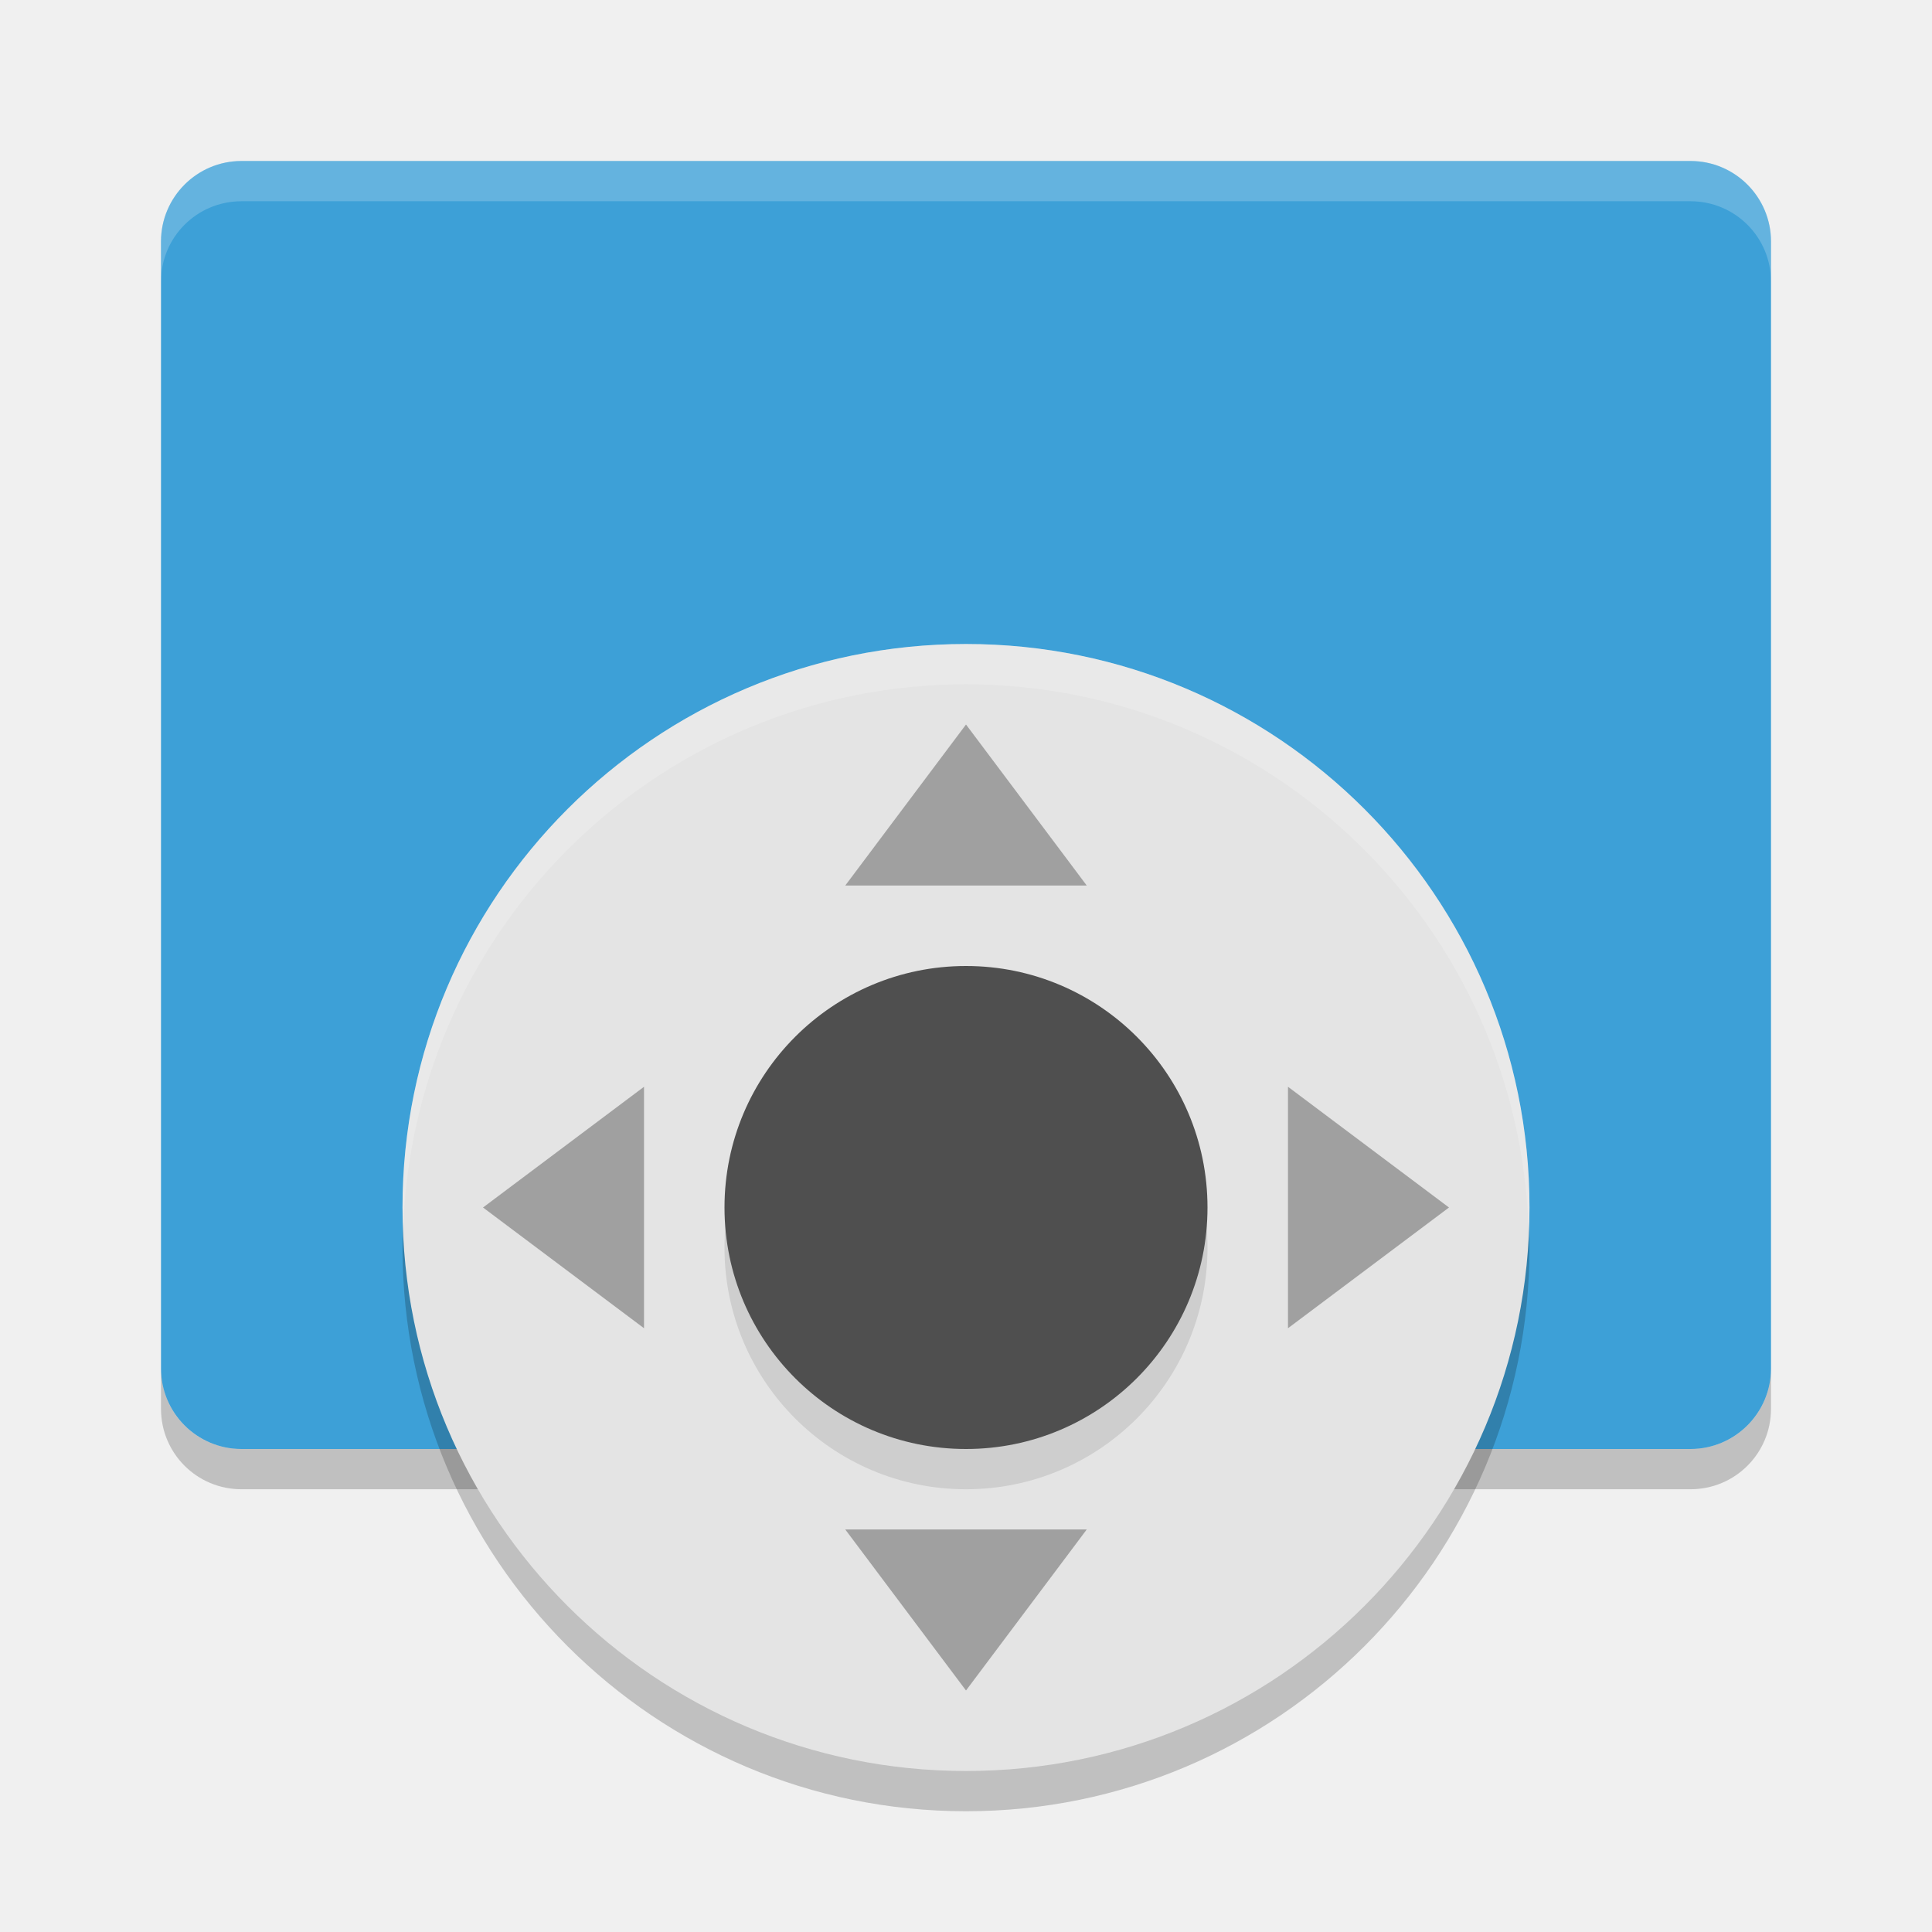
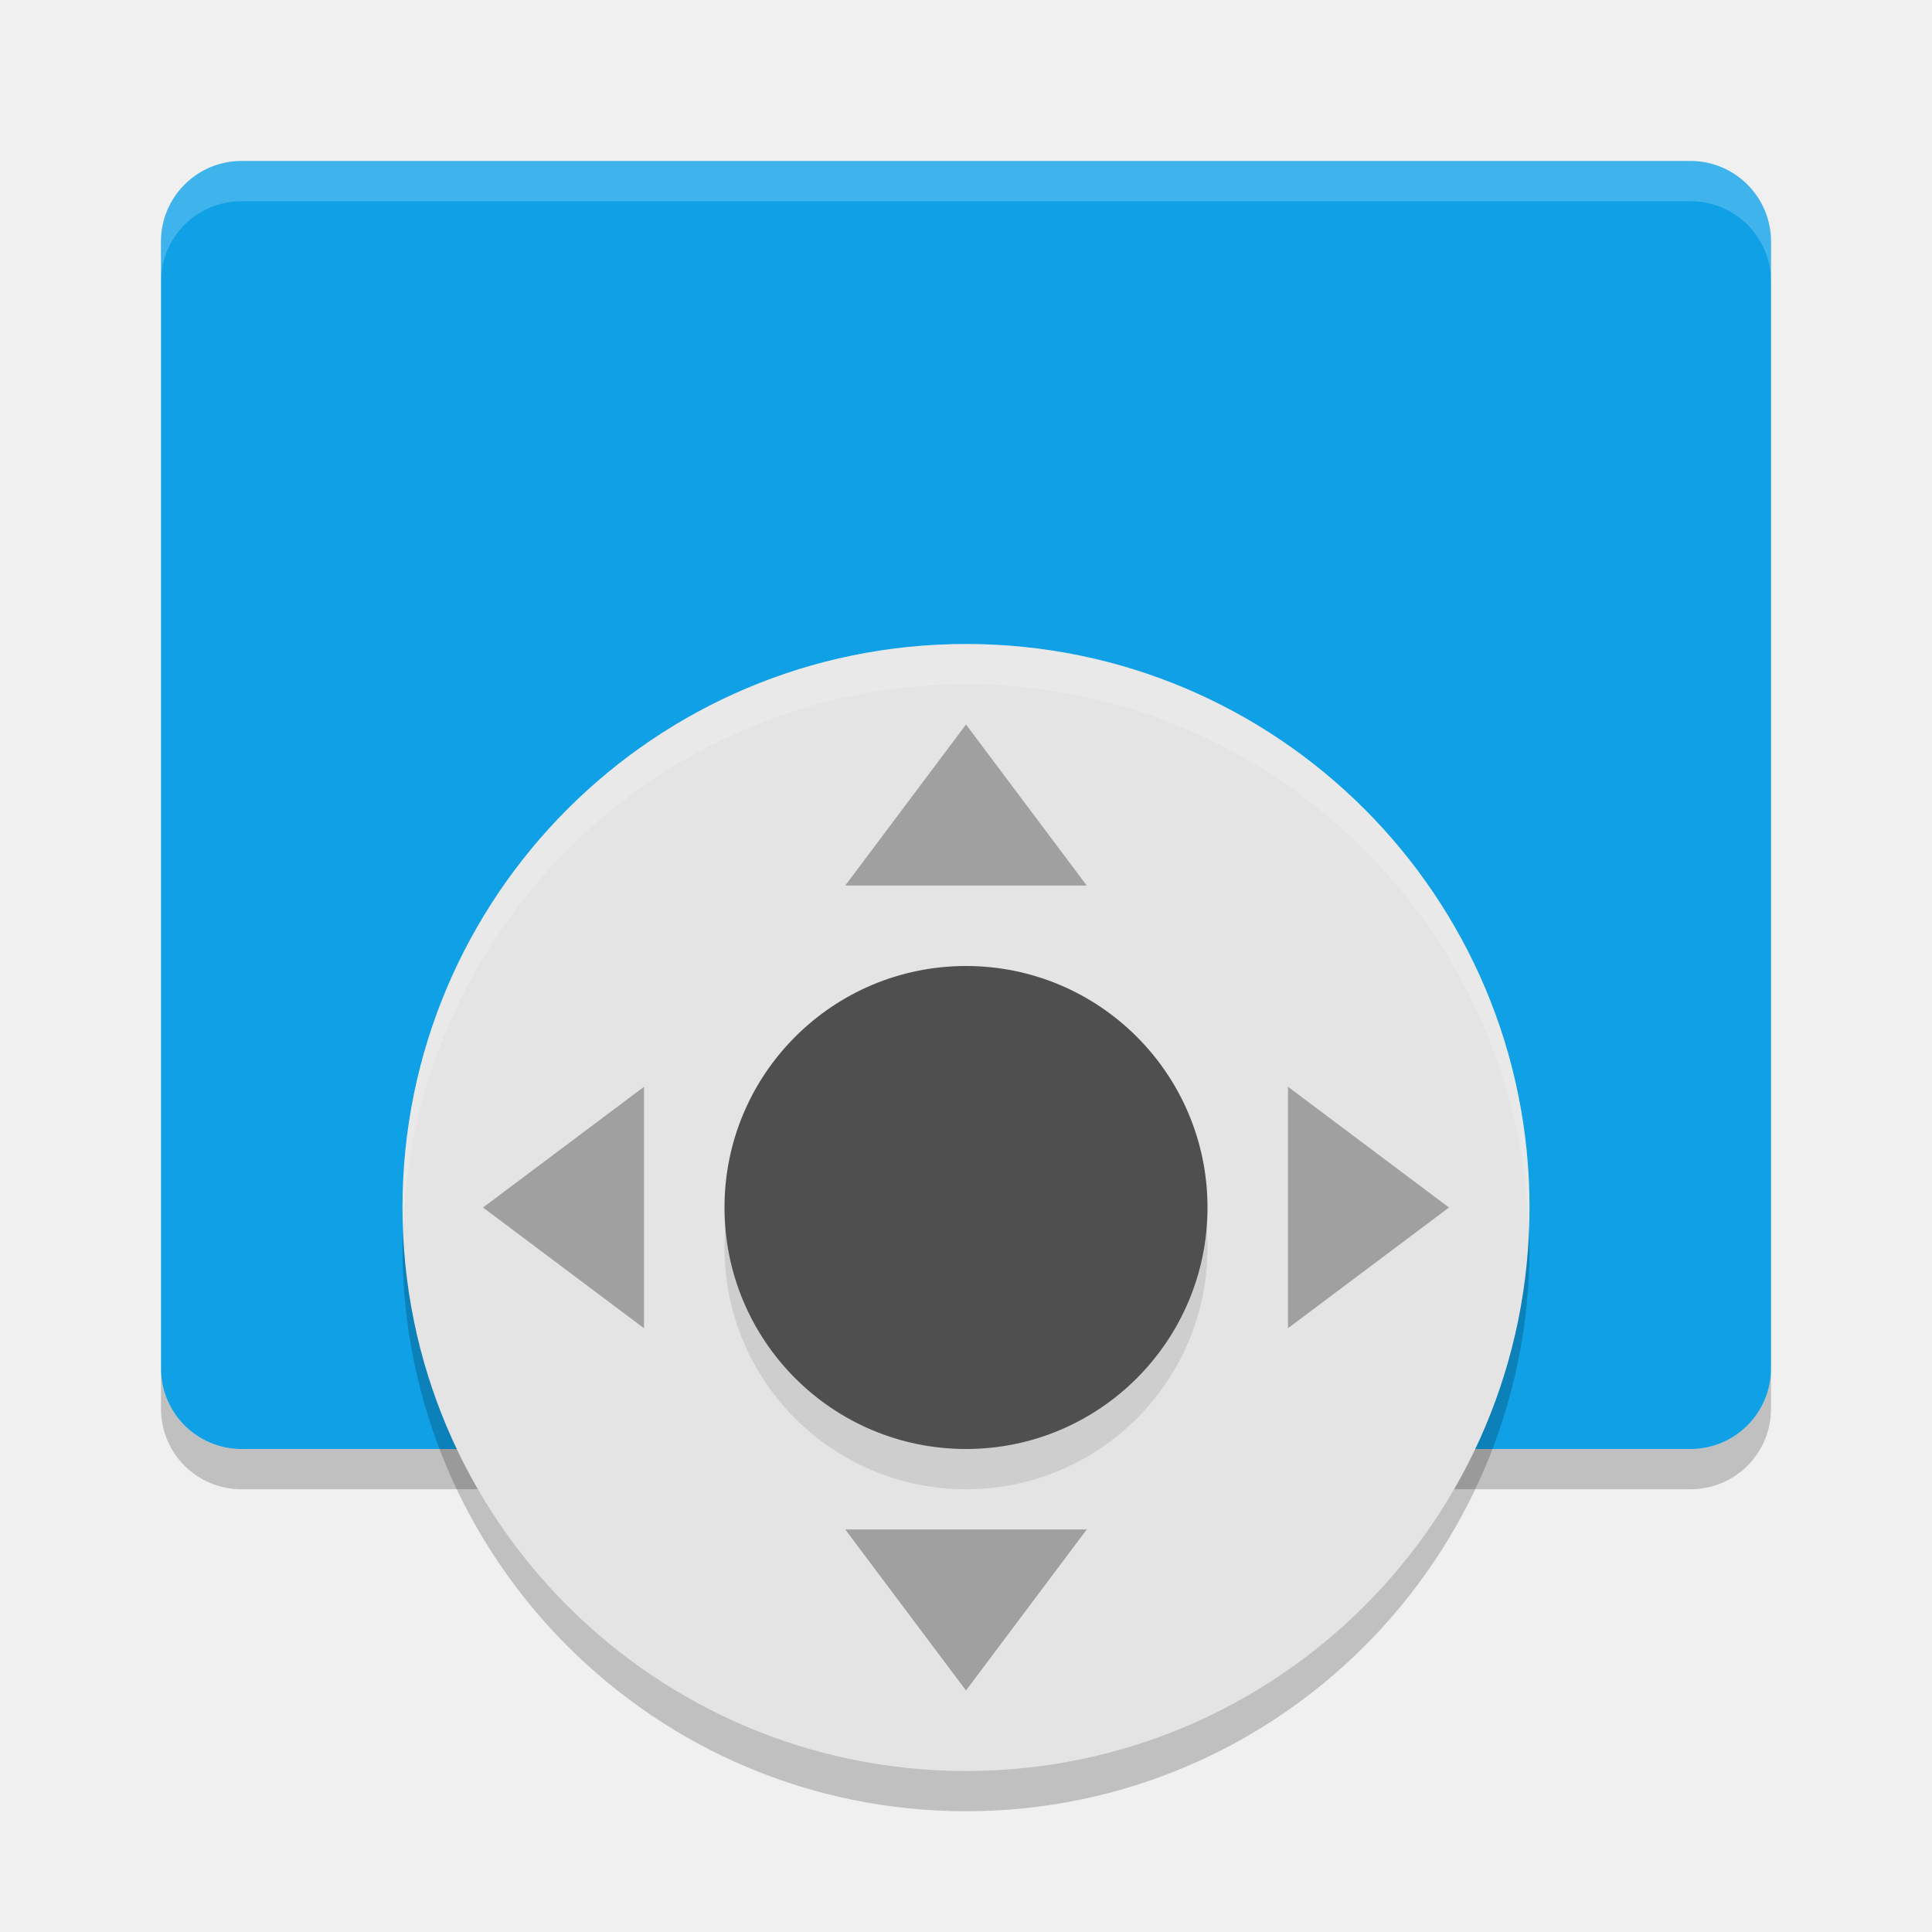
<svg xmlns="http://www.w3.org/2000/svg" width="48" height="48" version="1">
-   <rect transform="matrix(0,-1,-1,0,0,0)" x="-36" y="-44" width="32" height="40" rx="2" ry="2" style="fill:#3da0d7" />
+   <rect transform="matrix(0,-1,-1,0,0,0)" x="-36" y="-44" width="32" height="40" rx="2" ry="2" style="fill:#0fa0e6" />
  <path d="m6 4c-1.108 0-2 0.892-2 2v1c0-1.108 0.892-2 2-2h36c1.108 0 2 0.892 2 2v-1c0-1.108-0.892-2-2-2h-36z" style="fill:#ffffff;opacity:.2" />
  <path d="m4 34v1c0 1.108 0.892 2 2 2h36c1.108 0 2-0.892 2-2v-1c0 1.108-0.892 2-2 2h-36c-1.108 0-2-0.892-2-2z" style="opacity:.2" />
  <path d="m24 17a14 14 0 0 0-14 14 14 14 0 0 0 14 14 14 14 0 0 0 14-14 14 14 0 0 0-14-14z" style="fill-rule:evenodd;fill:#000000;opacity:.2" />
  <path d="m24 16a14 14 0 0 0-14 14 14 14 0 0 0 14 14 14 14 0 0 0 14-14 14 14 0 0 0-14-14z" style="fill-rule:evenodd;fill:#e4e4e4" />
  <path d="m24 25a6 6 0 0 1 6 6 6 6 0 0 1-6 6 6 6 0 0 1-6-6 6 6 0 0 1 6-6z" style="fill-rule:evenodd;fill:#000000;opacity:.1" />
  <path d="m24 24a6 6 0 0 1 6 6 6 6 0 0 1-6 6 6 6 0 0 1-6-6 6 6 0 0 1 6-6z" style="fill-rule:evenodd;fill:#4f4f4f" />
  <path transform="matrix(.9677057 0 0 .7449402 6.344257 11.49018)" d="m18.245 8.739 1.55 2.685 1.55 2.685-3.1-1e-6h-3.1l1.55-2.685z" style="fill-rule:evenodd;fill:#000000;opacity:.3" />
  <path transform="matrix(.9677057 0 0 -.7449402 6.344257 48.50982)" d="m18.245 8.739 1.55 2.685 1.55 2.685-3.1-1e-6h-3.1l1.55-2.685z" style="fill-rule:evenodd;fill:#000000;opacity:.3" />
  <path transform="matrix(0 .9677057 -.7449402 0 42.50982 12.34426)" d="m18.245 8.739 1.55 2.685 1.55 2.685-3.1-1e-6h-3.1l1.55-2.685z" style="fill-rule:evenodd;fill:#000000;opacity:.3" />
  <path transform="matrix(0 .9677057 .7449402 0 5.490183 12.34426)" d="m18.245 8.739 1.55 2.685 1.55 2.685-3.1-1e-6h-3.1l1.55-2.685z" style="fill-rule:evenodd;fill:#000000;opacity:.3" />
  <path d="M 24 16 A 14 14 0 0 0 10 30 A 14 14 0 0 0 10.021 30.414 A 14 14 0 0 1 24 17 A 14 14 0 0 1 37.979 30.586 A 14 14 0 0 0 38 30 A 14 14 0 0 0 24 16 z " style="fill-rule:evenodd;fill:#ffffff;opacity:.2" />
</svg>
